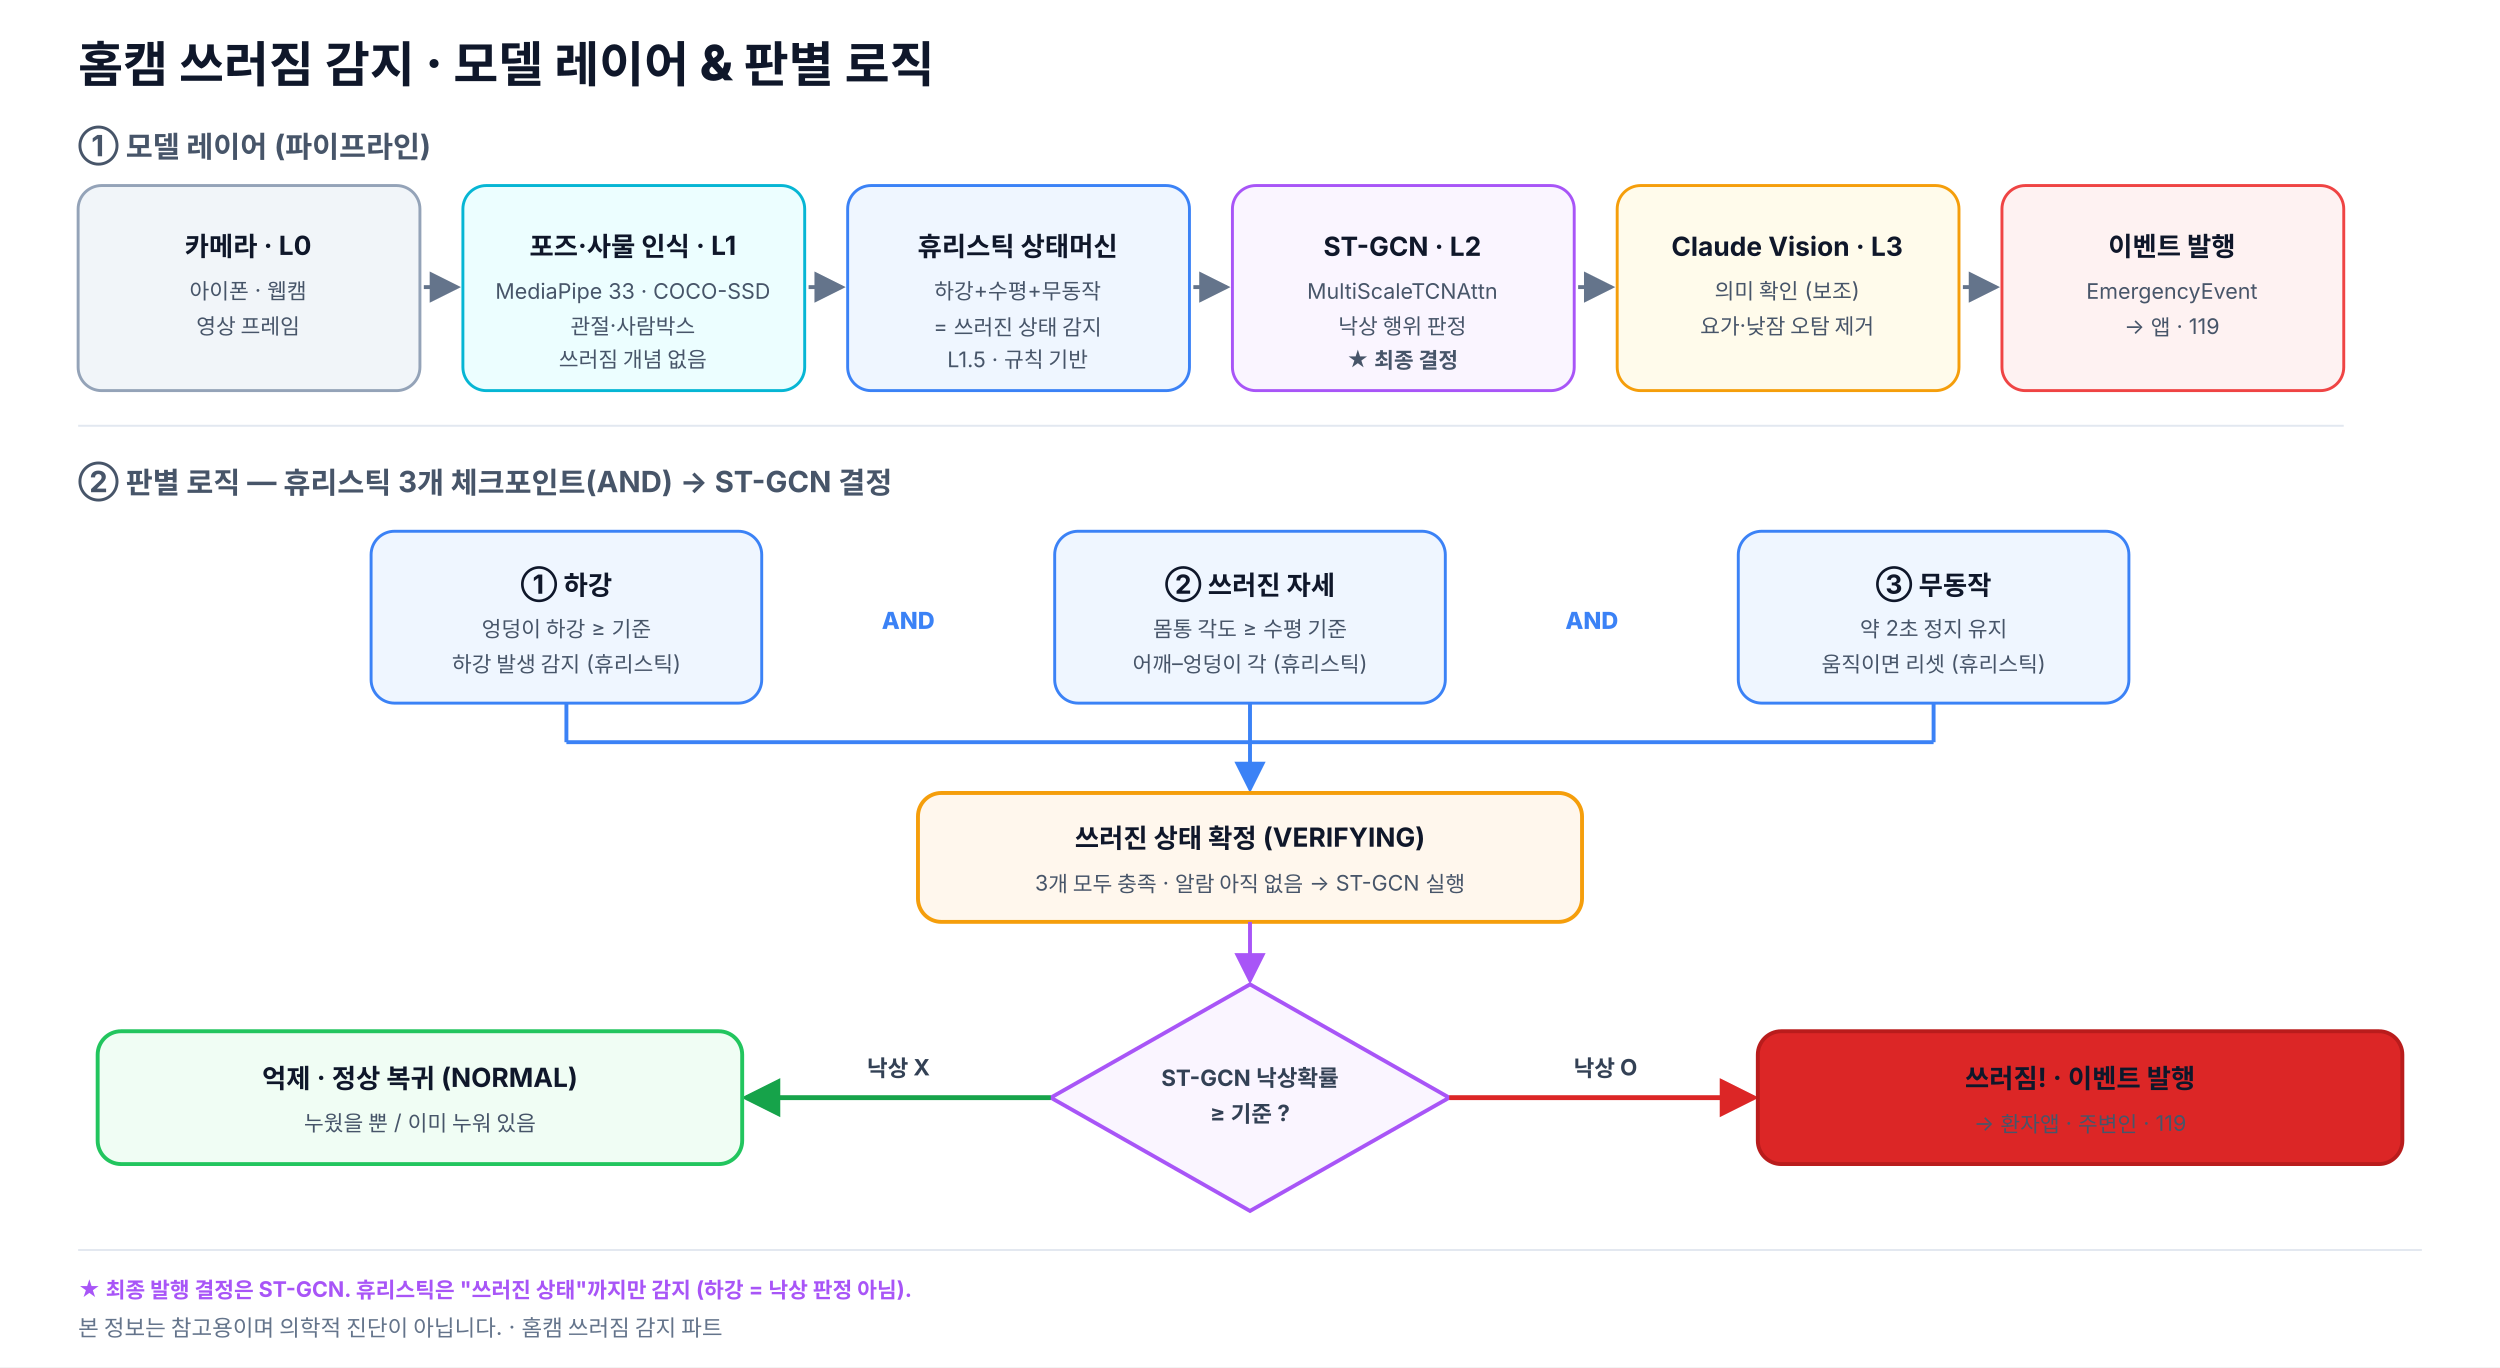
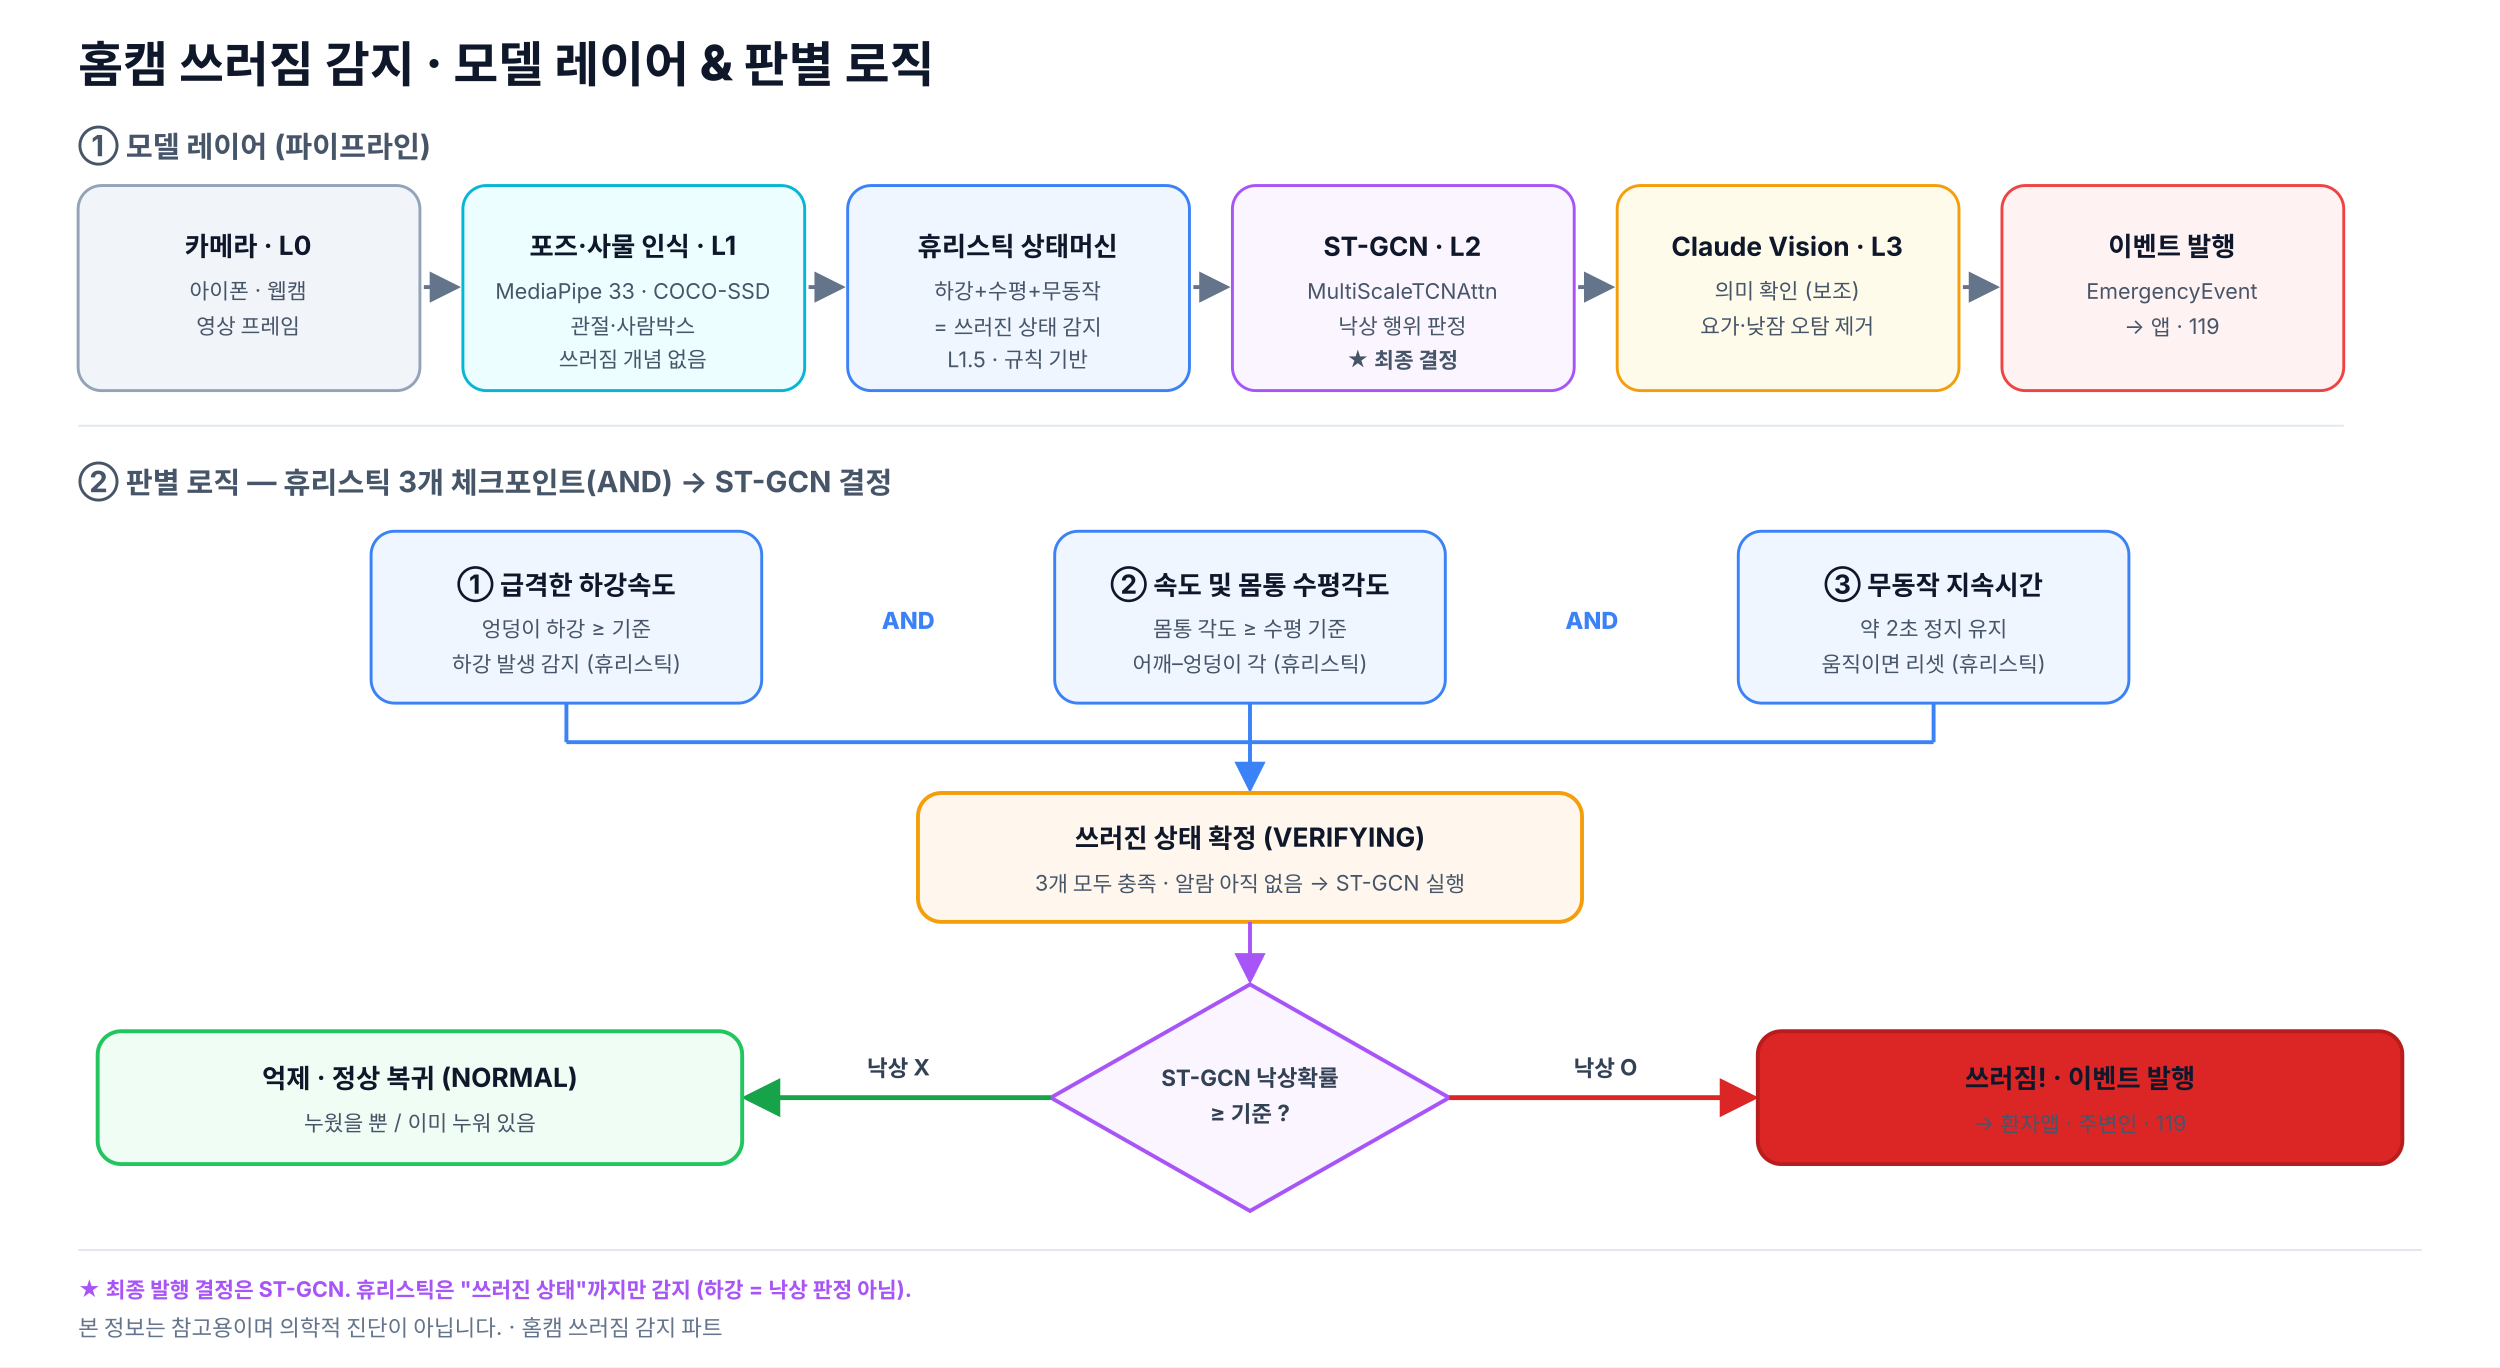
<svg xmlns="http://www.w3.org/2000/svg" viewBox="0 0 1280 700" width="1280" height="700" font-family="'Apple SD Gothic Neo','Malgun Gothic','Pretendard',system-ui,-apple-system,sans-serif">
  <defs>
    <marker id="arr" markerWidth="9" markerHeight="9" refX="7" refY="4" orient="auto">
      <path d="M0,0 L8,4 L0,8 Z" fill="#64748b" />
    </marker>
    <marker id="arrB" markerWidth="9" markerHeight="9" refX="7" refY="4" orient="auto">
      <path d="M0,0 L8,4 L0,8 Z" fill="#3b82f6" />
    </marker>
    <marker id="arrP" markerWidth="9" markerHeight="9" refX="7" refY="4" orient="auto">
      <path d="M0,0 L8,4 L0,8 Z" fill="#a855f7" />
    </marker>
    <marker id="arrR" markerWidth="10" markerHeight="10" refX="7" refY="4" orient="auto">
      <path d="M0,0 L8,4 L0,8 Z" fill="#dc2626" />
    </marker>
    <marker id="arrG" markerWidth="10" markerHeight="10" refX="7" refY="4" orient="auto">
      <path d="M0,0 L8,4 L0,8 Z" fill="#16a34a" />
    </marker>
    <style>
      .title{font-size:25px;font-weight:800;fill:#0f172a}
      .sec{font-size:15px;font-weight:700;fill:#475569}
      .bt{font-size:13.5px;font-weight:700;fill:#0f172a}
      .bs{font-size:11px;fill:#475569}
      .lbl{font-size:11.5px;font-weight:700;fill:#334155}
      .and{font-size:12px;font-weight:800;fill:#3b82f6}
      .foot{font-size:11.5px;fill:#64748b}
      .star{font-size:11px;font-weight:700;fill:#a855f7}
    </style>
  </defs>
  <rect x="0" y="0" width="1280" height="700" fill="#ffffff" />
  <text x="40" y="42" class="title">홈캠 쓰러짐 감지 · 모델 레이어 &amp; 판별 로직</text>
  <text x="40" y="80" class="sec">① 모델 레이어 (파이프라인)</text>
  <rect x="40" y="95" width="175" height="105" rx="12" fill="#f1f5f9" stroke="#94a3b8" stroke-width="1.5" />
  <text x="127" y="131" text-anchor="middle" class="bt">카메라 · L0</text>
  <text x="127" y="153" text-anchor="middle" class="bs">아이폰 · 웹캠</text>
  <text x="127" y="171" text-anchor="middle" class="bs">영상 프레임</text>
  <rect x="237" y="95" width="175" height="105" rx="12" fill="#ecfeff" stroke="#06b6d4" stroke-width="1.5" />
  <text x="324" y="131" text-anchor="middle" class="bt">포즈·사물 인식 · L1</text>
  <text x="324" y="153" text-anchor="middle" class="bs">MediaPipe 33 · COCO-SSD</text>
  <text x="324" y="171" text-anchor="middle" class="bs">관절·사람박스</text>
  <text x="324" y="188" text-anchor="middle" class="bs" fill="#0891b2">쓰러짐 개념 없음</text>
  <rect x="434" y="95" width="175" height="105" rx="12" fill="#eff6ff" stroke="#3b82f6" stroke-width="1.5" />
  <text x="521" y="131" text-anchor="middle" class="bt">휴리스틱 상태머신</text>
  <text x="521" y="153" text-anchor="middle" class="bs">하강+수평+무동작</text>
  <text x="521" y="171" text-anchor="middle" class="bs">= 쓰러진 상태 감지</text>
  <text x="521" y="188" text-anchor="middle" class="bs" fill="#2563eb">L1.5 · 규칙 기반</text>
  <rect x="631" y="95" width="175" height="105" rx="12" fill="#faf5ff" stroke="#a855f7" stroke-width="1.5" />
  <text x="718" y="131" text-anchor="middle" class="bt">ST-GCN · L2</text>
  <text x="718" y="153" text-anchor="middle" class="bs">MultiScaleTCNAttn</text>
  <text x="718" y="171" text-anchor="middle" class="bs">낙상 행위 판정</text>
  <text x="718" y="188" text-anchor="middle" class="bs" fill="#9333ea" font-weight="700">★ 최종 결정</text>
  <rect x="828" y="95" width="175" height="105" rx="12" fill="#fffbeb" stroke="#f59e0b" stroke-width="1.5" />
  <text x="915" y="131" text-anchor="middle" class="bt">Claude Vision · L3</text>
  <text x="915" y="153" text-anchor="middle" class="bs">의미 확인 (보조)</text>
  <text x="915" y="171" text-anchor="middle" class="bs">요가·낮잠 오탐 제거</text>
  <rect x="1025" y="95" width="175" height="105" rx="12" fill="#fef2f2" stroke="#ef4444" stroke-width="1.5" />
  <text x="1112" y="131" text-anchor="middle" class="bt">이벤트 발행</text>
  <text x="1112" y="153" text-anchor="middle" class="bs">EmergencyEvent</text>
  <text x="1112" y="171" text-anchor="middle" class="bs">→ 앱 · 119</text>
  <line x1="217" y1="147" x2="234" y2="147" stroke="#64748b" stroke-width="2" marker-end="url(#arr)" />
  <line x1="414" y1="147" x2="431" y2="147" stroke="#64748b" stroke-width="2" marker-end="url(#arr)" />
  <line x1="611" y1="147" x2="628" y2="147" stroke="#64748b" stroke-width="2" marker-end="url(#arr)" />
  <line x1="808" y1="147" x2="825" y2="147" stroke="#64748b" stroke-width="2" marker-end="url(#arr)" />
  <line x1="1005" y1="147" x2="1022" y2="147" stroke="#64748b" stroke-width="2" marker-end="url(#arr)" />
  <line x1="40" y1="218" x2="1200" y2="218" stroke="#e2e8f0" stroke-width="1" />
  <text x="40" y="252" class="sec">② 판별 로직 — 휴리스틱 3개 체크포인트(AND) → ST-GCN 결정</text>
  <rect x="190" y="272" width="200" height="88" rx="12" fill="#eff6ff" stroke="#3b82f6" stroke-width="1.5" />
-   <text x="290" y="304" text-anchor="middle" class="bt">① 하강</text>
+   <text x="290" y="304" text-anchor="middle" class="bt">① 급격한 하강속도</text>
  <text x="290" y="326" text-anchor="middle" class="bs">엉덩이 하강 ≥ 기준</text>
  <text x="290" y="344" text-anchor="middle" class="bs">하강 발생 감지 (휴리스틱)</text>
  <rect x="540" y="272" width="200" height="88" rx="12" fill="#eff6ff" stroke="#3b82f6" stroke-width="1.5" />
-   <text x="640" y="304" text-anchor="middle" class="bt">② 쓰러진 자세</text>
+   <text x="640" y="304" text-anchor="middle" class="bt">② 속도 및 몸통 수평각도</text>
  <text x="640" y="326" text-anchor="middle" class="bs">몸통 각도 ≥ 수평 기준</text>
  <text x="640" y="344" text-anchor="middle" class="bs">어깨–엉덩이 각 (휴리스틱)</text>
  <rect x="890" y="272" width="200" height="88" rx="12" fill="#eff6ff" stroke="#3b82f6" stroke-width="1.5" />
-   <text x="990" y="304" text-anchor="middle" class="bt">③ 무동작</text>
+   <text x="990" y="304" text-anchor="middle" class="bt">③ 무동작 지속시간</text>
  <text x="990" y="326" text-anchor="middle" class="bs">약 2초 정지 유지</text>
  <text x="990" y="344" text-anchor="middle" class="bs">움직이면 리셋 (휴리스틱)</text>
  <text x="465" y="322" text-anchor="middle" class="and">AND</text>
  <text x="815" y="322" text-anchor="middle" class="and">AND</text>
  <line x1="290" y1="360" x2="290" y2="380" stroke="#3b82f6" stroke-width="2" />
  <line x1="640" y1="360" x2="640" y2="380" stroke="#3b82f6" stroke-width="2" />
  <line x1="990" y1="360" x2="990" y2="380" stroke="#3b82f6" stroke-width="2" />
  <line x1="290" y1="380" x2="990" y2="380" stroke="#3b82f6" stroke-width="2" />
  <line x1="640" y1="380" x2="640" y2="404" stroke="#3b82f6" stroke-width="2" marker-end="url(#arrB)" />
  <rect x="470" y="406" width="340" height="66" rx="12" fill="#fff7ed" stroke="#f59e0b" stroke-width="2" />
  <text x="640" y="434" text-anchor="middle" class="bt">쓰러진 상태 확정 (VERIFYING)</text>
  <text x="640" y="456" text-anchor="middle" class="bs">3개 모두 충족 · 알람 아직 없음 → ST-GCN 실행</text>
  <line x1="640" y1="472" x2="640" y2="502" stroke="#a855f7" stroke-width="2" marker-end="url(#arrP)" />
  <polygon points="640,504 742,562 640,620 538,562" fill="#faf5ff" stroke="#a855f7" stroke-width="2" />
  <text x="640" y="556" text-anchor="middle" class="lbl" fill="#7e22ce">ST-GCN 낙상확률</text>
  <text x="640" y="574" text-anchor="middle" class="lbl" fill="#7e22ce">≥ 기준 ?</text>
  <line x1="742" y1="562" x2="898" y2="562" stroke="#dc2626" stroke-width="2.5" marker-end="url(#arrR)" />
  <text x="822" y="551" text-anchor="middle" class="lbl" fill="#16a34a">낙상 O</text>
  <rect x="900" y="528" width="330" height="68" rx="12" fill="#dc2626" stroke="#b91c1c" stroke-width="2" />
  <text x="1065" y="557" text-anchor="middle" class="bt" fill="#ffffff">쓰러짐! · 이벤트 발행</text>
  <text x="1065" y="579" text-anchor="middle" class="bs" fill="#fee2e2">→ 환자앱 · 주변인 · 119</text>
  <line x1="538" y1="562" x2="382" y2="562" stroke="#16a34a" stroke-width="2.5" marker-end="url(#arrG)" />
  <text x="460" y="551" text-anchor="middle" class="lbl" fill="#dc2626">낙상 X</text>
  <rect x="50" y="528" width="330" height="68" rx="12" fill="#f0fdf4" stroke="#22c55e" stroke-width="2" />
  <text x="215" y="557" text-anchor="middle" class="bt" fill="#166534">억제 · 정상 복귀 (NORMAL)</text>
  <text x="215" y="579" text-anchor="middle" class="bs" fill="#15803d">누웠을 뿐 / 이미 누워 있음</text>
  <line x1="40" y1="640" x2="1240" y2="640" stroke="#e2e8f0" stroke-width="1" />
  <text x="40" y="664" class="star">★ 최종 발행 결정은 ST-GCN. 휴리스틱은 "쓰러진 상태"까지만 감지 (하강 = 낙상 판정 아님).</text>
  <text x="40" y="684" class="foot">본 정보는 참고용이며 의학적 진단이 아닙니다. · 홈캠 쓰러짐 감지 파트</text>
</svg>
